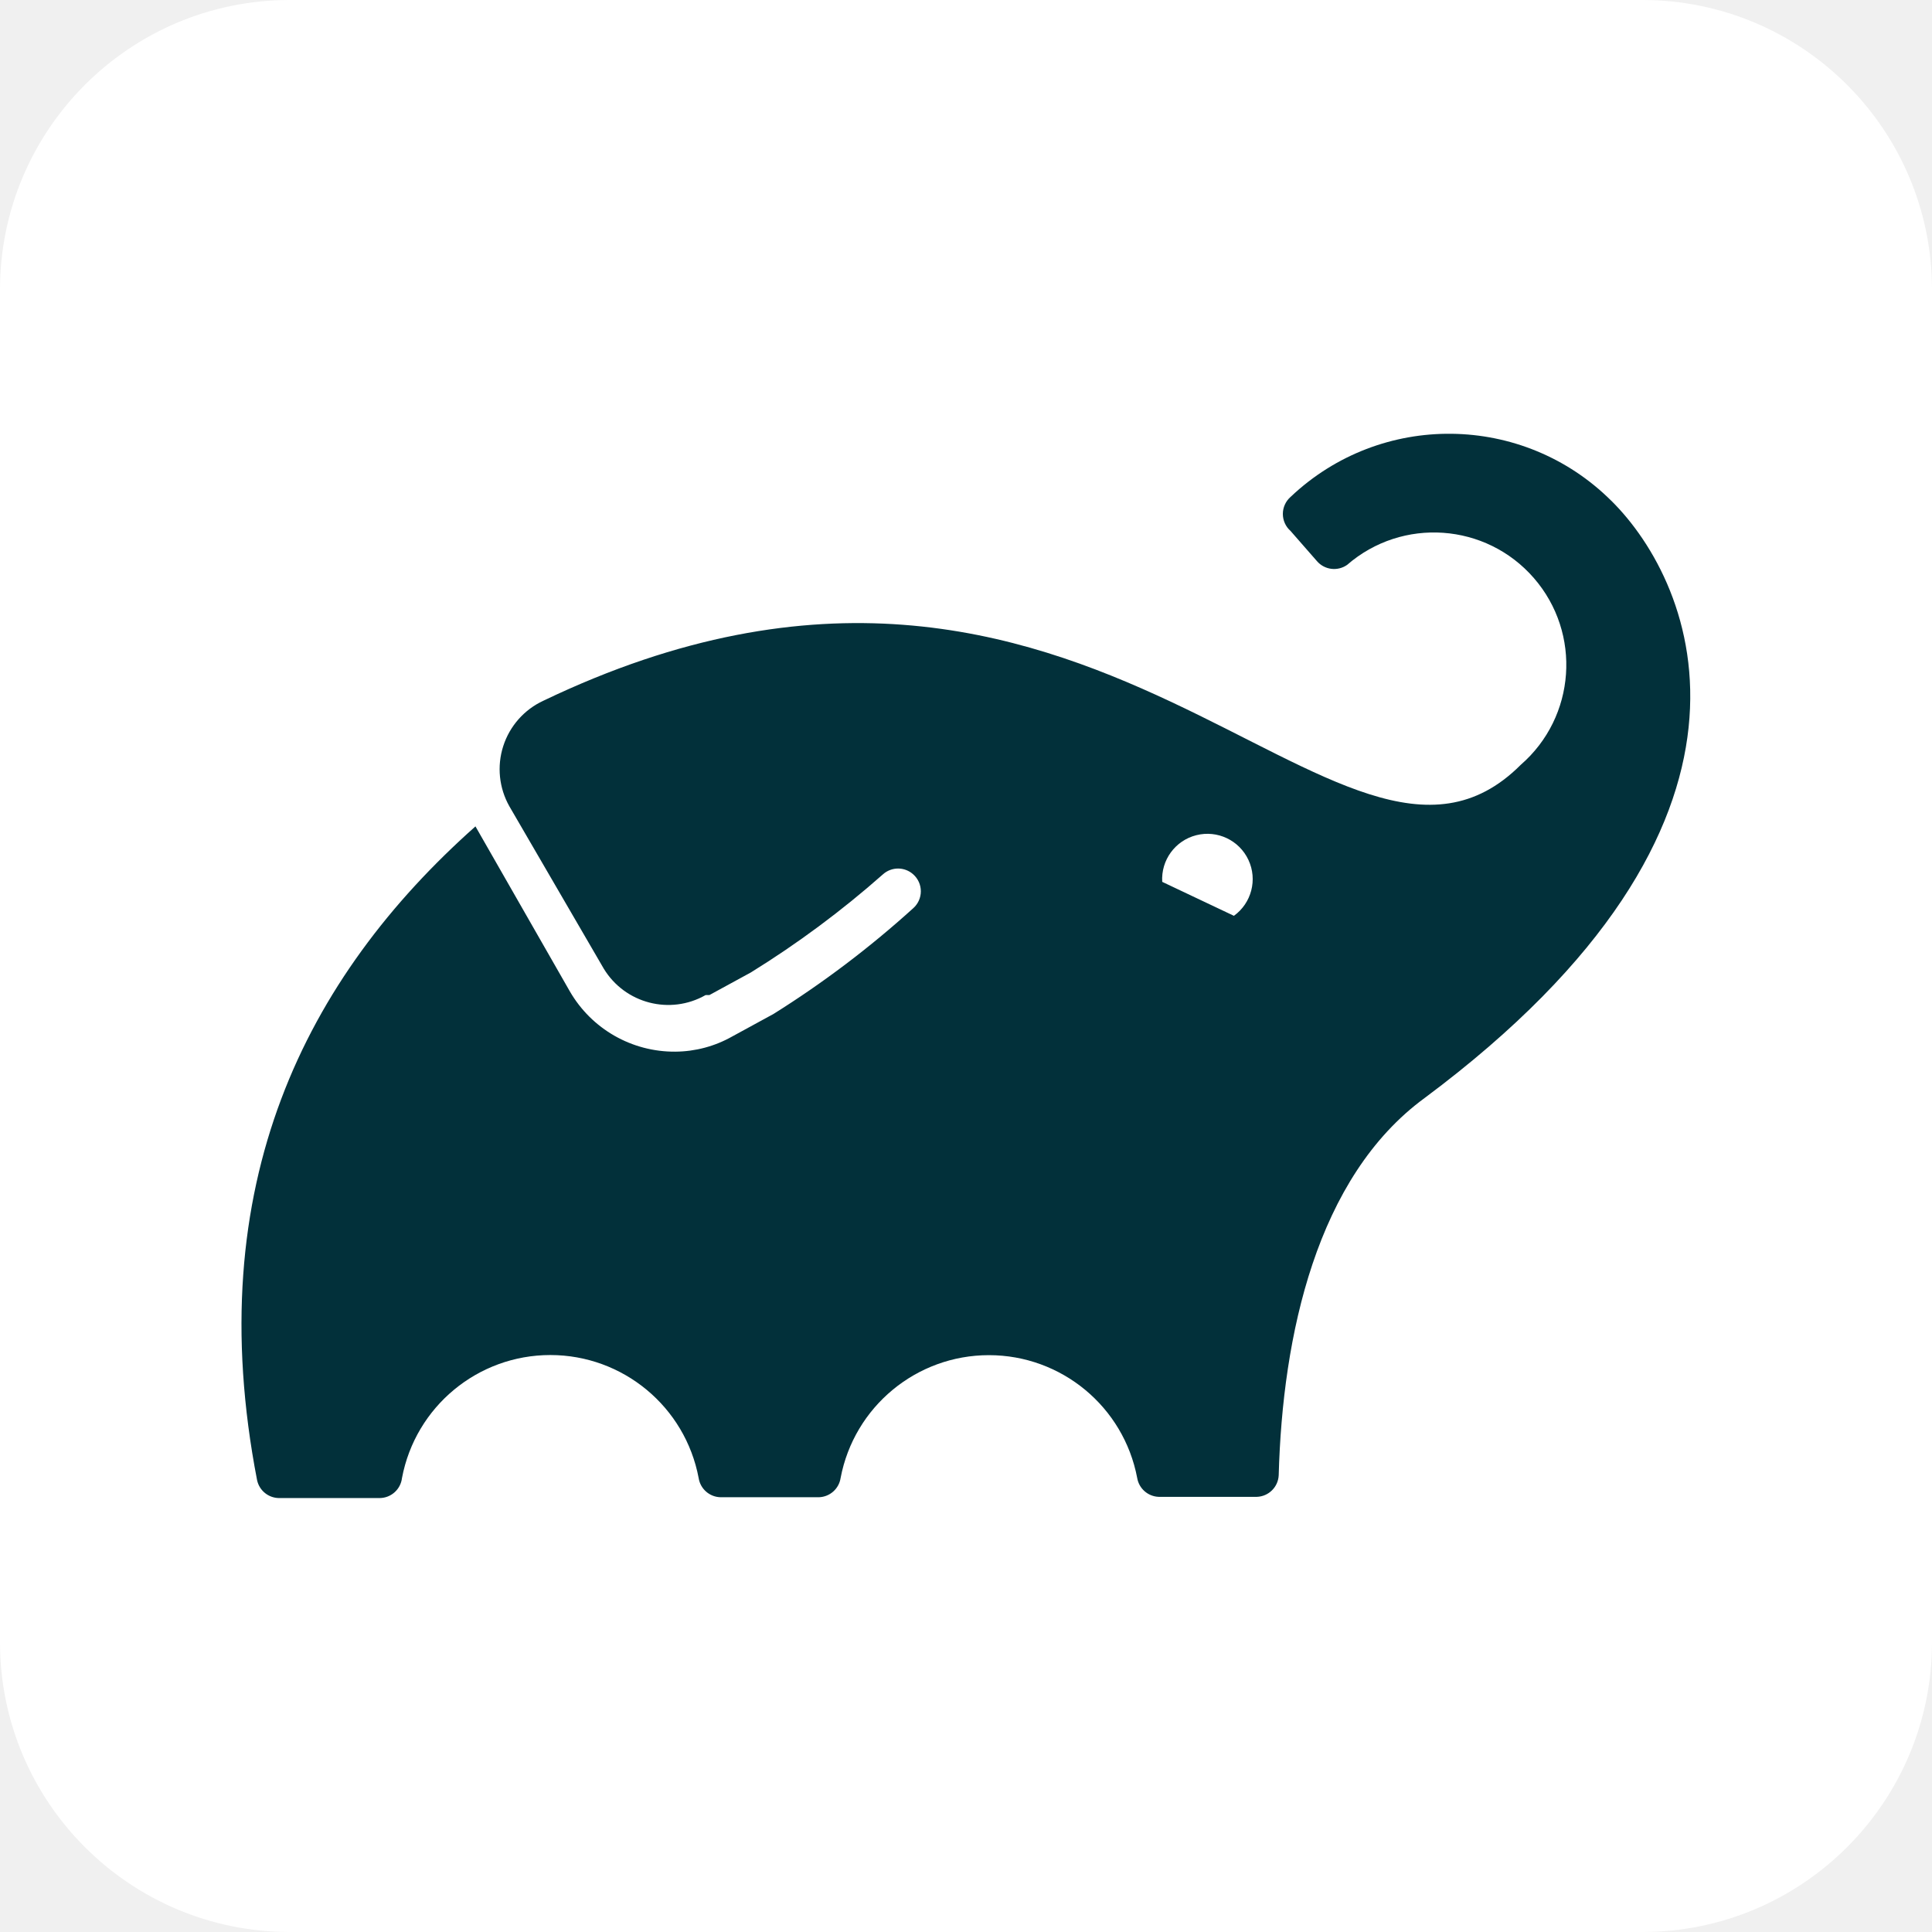
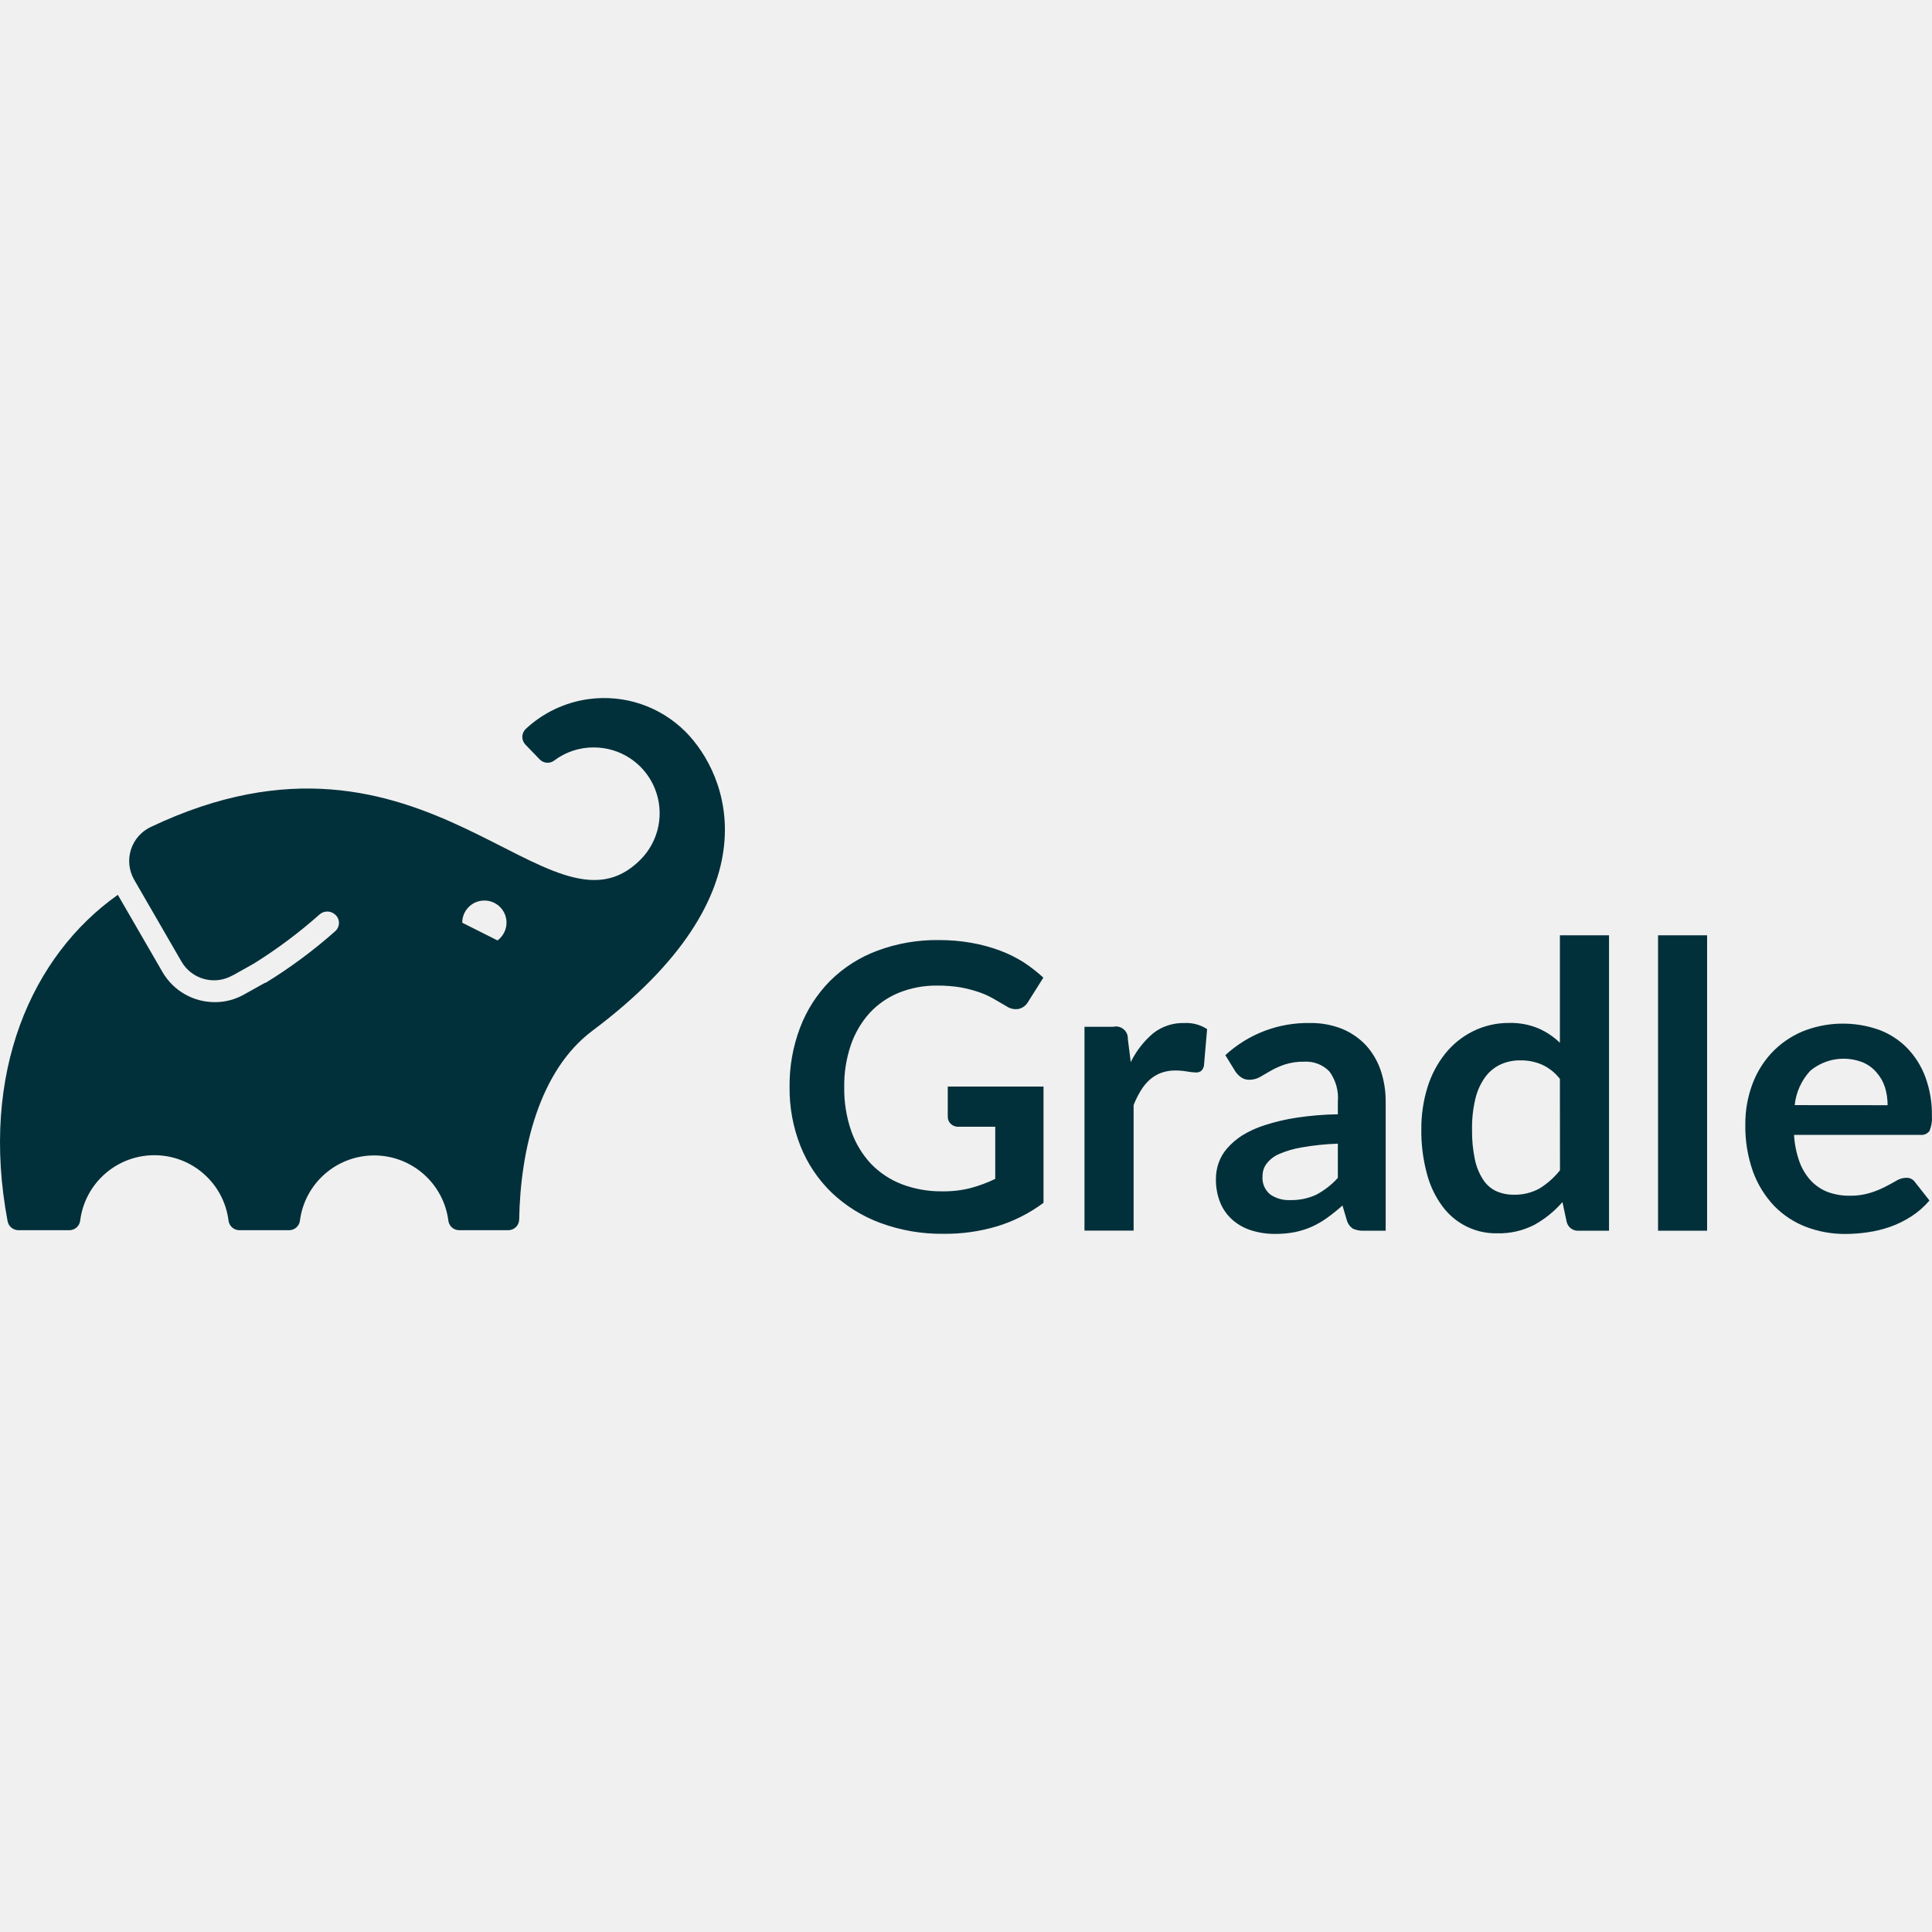
- <svg xmlns="http://www.w3.org/2000/svg" aria-label="Gradle" role="img" viewBox="0 0 512 512">
-   <rect width="512" height="512" rx="15%" fill="#fff" />
-   <path d="M427 132.7a61 61 0 00-85-1a6 6 0 000 9l7 8a6 6 0 008 1a35 35 0 0146 53c-48 48-113 -87 -259 -17a20 20 0 00-9 28l25 43a20 20 0 0027 7l1 0l0 0l11-6a257 257 0 0035-26a6 6 0 018 0v0a6 6 0 010 9a263 263 0 01-37 28h0l-11 6a31 31 0 01-15 4a32 32 0 01-28-16L126 219C81 259 53 314 68.13 392.26a6 6 0 006 4.74H100.6a6 6 0 005.93-5.3a40 40 0 0178.62 0a6 6 0 005.72 5.08h26.2a6 6 0 005.7-5.1a40 40 0 0178.6 0a6 6 0 005.7 5h26a6 6 0 005.8-5.72c1-37 10 -79 38.7 -100c98-73 72 -136 49.4 -158.3zm-100 110l-19-9v0a12 12 0 1119 9z" fill="#02303a" />
+ <svg xmlns="http://www.w3.org/2000/svg" viewBox="0 0 128 128">
+   <path d="M38.996 46.317a7.615 7.615 0 00-4.163 1.976.743.743 0 00-.23.522.76.76 0 00.215.526l.948.982a.727.727 0 00.948.067 4.315 4.315 0 012.613-.871 4.36 4.36 0 013.094 7.449c-6.045 6.045-14.114-10.892-32.427-2.18a2.49 2.49 0 00-1.11 3.488l3.14 5.432a2.49 2.49 0 003.366.925l.077-.044-.062.044 1.393-.782a31.907 31.907 0 004.381-3.273.77.77 0 011.005 0 .71.71 0 01.272.555.732.732 0 01-.239.555 32.855 32.855 0 01-4.62 3.428h-.044l-1.392.776a3.882 3.882 0 01-1.93.503 4.004 4.004 0 01-3.456-1.978l-2.968-5.132c-5.701 4.027-9.16 11.786-7.302 21.63a.732.732 0 00.709.589h3.384a.721.721 0 00.714-.632 4.953 4.953 0 019.829 0 .727.727 0 00.72.632h3.296a.721.721 0 00.714-.632 4.958 4.958 0 019.834 0 .721.721 0 00.714.632h3.256a.721.721 0 00.722-.71c.077-4.586 1.313-9.855 4.84-12.495 12.219-9.14 9.009-16.976 6.18-19.82a7.615 7.615 0 00-6.421-2.162zm-7.218 13.38a1.464 1.464 0 011.177 2.613v-.008l-2.33-1.17a1.464 1.464 0 011.153-1.436zm71.569 2.268v7.12a4.83 4.83 0 00-1.436-.958 4.73 4.73 0 00-1.938-.354 5.285 5.285 0 00-2.395.555 5.48 5.48 0 00-1.83 1.48 6.755 6.755 0 00-1.17 2.217 9.229 9.229 0 00-.412 2.773 10.876 10.876 0 00.367 2.952 6.323 6.323 0 001.026 2.164 4.398 4.398 0 003.615 1.796 5.12 5.12 0 002.47-.555 6.91 6.91 0 001.873-1.514l.277 1.303a.765.765 0 00.817.593h1.991V61.965zm6.503 0v19.572h3.25V61.965zm-47.641.317a11.209 11.209 0 00-4.109.714 8.78 8.78 0 00-3.111 1.996 8.902 8.902 0 00-1.979 3.084 10.737 10.737 0 00-.699 3.939 10.327 10.327 0 00.72 3.91 8.818 8.818 0 002.063 3.084 9.428 9.428 0 003.227 2.012 11.691 11.691 0 004.217.722 11.99 11.99 0 003.51-.493 10.072 10.072 0 003.088-1.56v-7.703h-6.344v2.001a.638.638 0 00.196.468.721.721 0 00.555.193h2.394v3.456a9.207 9.207 0 01-1.618.603 7.21 7.21 0 01-1.881.221 7.31 7.31 0 01-2.673-.465 5.663 5.663 0 01-2.053-1.351 6.156 6.156 0 01-1.315-2.177 8.541 8.541 0 01-.465-2.916 8.352 8.352 0 01.434-2.773 6.173 6.173 0 011.236-2.12 5.452 5.452 0 011.94-1.351 6.578 6.578 0 012.551-.478 8.957 8.957 0 011.532.116 8.552 8.552 0 011.197.306 5.546 5.546 0 01.971.431l.872.506a1.11 1.11 0 00.824.188.97.97 0 00.622-.465l1.015-1.609a10.344 10.344 0 00-1.303-1.015 8.508 8.508 0 00-1.575-.78 10.82 10.82 0 00-1.87-.507 12.14 12.14 0 00-2.169-.187zm16.262 5.496a3.195 3.195 0 00-2.053.665 5.896 5.896 0 00-1.503 1.925l-.192-1.527a.788.788 0 00-.967-.814H71.85v13.505h3.255v-8.32a6.184 6.184 0 01.476-.958 3.195 3.195 0 01.593-.722 2.451 2.451 0 01.76-.455 2.701 2.701 0 01.962-.154 4.437 4.437 0 01.753.067 3.821 3.821 0 00.588.064.555.555 0 00.34-.098.632.632 0 00.187-.339l.21-2.436a2.512 2.512 0 00-1.503-.403zm8.32 0a8.042 8.042 0 00-5.609 2.13l.64 1.04a1.409 1.409 0 00.383.412.904.904 0 00.552.177 1.436 1.436 0 00.722-.183l.717-.416a5.44 5.44 0 01.915-.41 3.988 3.988 0 011.308-.188 2.13 2.13 0 011.665.655 2.973 2.973 0 01.552 2.007v.822a20.299 20.299 0 00-2.739.226 13.31 13.31 0 00-2.096.493 6.744 6.744 0 00-1.514.689 4.648 4.648 0 00-1.004.87 2.917 2.917 0 00-.553.964 3.14 3.14 0 00-.172 1.028 4.054 4.054 0 00.288 1.59 3.067 3.067 0 00.82 1.144 3.428 3.428 0 001.248.691 5.136 5.136 0 001.58.23 6.533 6.533 0 001.326-.124 5.68 5.68 0 001.11-.36 5.979 5.979 0 001.008-.588 12.135 12.135 0 001.004-.81l.288.977a.993.993 0 00.396.555 1.542 1.542 0 00.714.138h1.465v-8.525a6.411 6.411 0 00-.334-2.107 4.742 4.742 0 00-.982-1.663 4.559 4.559 0 00-1.58-1.081 5.546 5.546 0 00-2.117-.383zm35.136.04a7.177 7.177 0 00-2.526.525 6.062 6.062 0 00-2.04 1.426 6.267 6.267 0 00-1.282 2.117 7.476 7.476 0 00-.447 2.603 8.874 8.874 0 00.514 3.15 6.589 6.589 0 001.408 2.267 5.901 5.901 0 002.11 1.382 7.249 7.249 0 002.623.465 10.416 10.416 0 001.446-.11 7.765 7.765 0 001.486-.36 6.71 6.71 0 001.405-.689 5.44 5.44 0 001.208-1.058l-.943-1.198a.677.677 0 00-.61-.305 1.248 1.248 0 00-.621.182c-.2.122-.467.261-.755.411a6.1 6.1 0 01-.997.404 4.337 4.337 0 01-1.365.19 4.12 4.12 0 01-1.441-.244 3.084 3.084 0 01-1.11-.738 3.738 3.738 0 01-.766-1.254 6.467 6.467 0 01-.365-1.796h8.369a.654.654 0 00.604-.257 2.124 2.124 0 00.162-.992 7.166 7.166 0 00-.44-2.6 5.546 5.546 0 00-1.22-1.925 5.125 5.125 0 00-1.858-1.192 7.177 7.177 0 00-2.549-.403zm-.324 2.367a3.45 3.45 0 011.82.203 2.446 2.446 0 01.904.666 2.734 2.734 0 01.555.976 3.999 3.999 0 01.177 1.192l-6.156-.005a3.938 3.938 0 011.03-2.274 3.45 3.45 0 011.67-.758zm-20.864.067a3.483 3.483 0 011.403.275 3.167 3.167 0 011.205.95l.005 6.057a5.236 5.236 0 01-1.344 1.198 3.328 3.328 0 01-1.724.42 2.773 2.773 0 01-1.149-.233 2.063 2.063 0 01-.863-.748 3.943 3.943 0 01-.555-1.343 9.046 9.046 0 01-.19-2.007 8.158 8.158 0 01.223-2.035 4.032 4.032 0 01.648-1.426 2.64 2.64 0 011.01-.833 3.04 3.04 0 011.33-.275zM88.636 75.77v2.269a5.241 5.241 0 01-1.423 1.11 3.882 3.882 0 01-1.737.36 2.163 2.163 0 01-1.32-.373 1.409 1.409 0 01-.51-1.22 1.359 1.359 0 01.255-.802 2.052 2.052 0 01.827-.65 6.311 6.311 0 011.542-.45 17.376 17.376 0 012.366-.244z" fill="#02303a" />
</svg>
